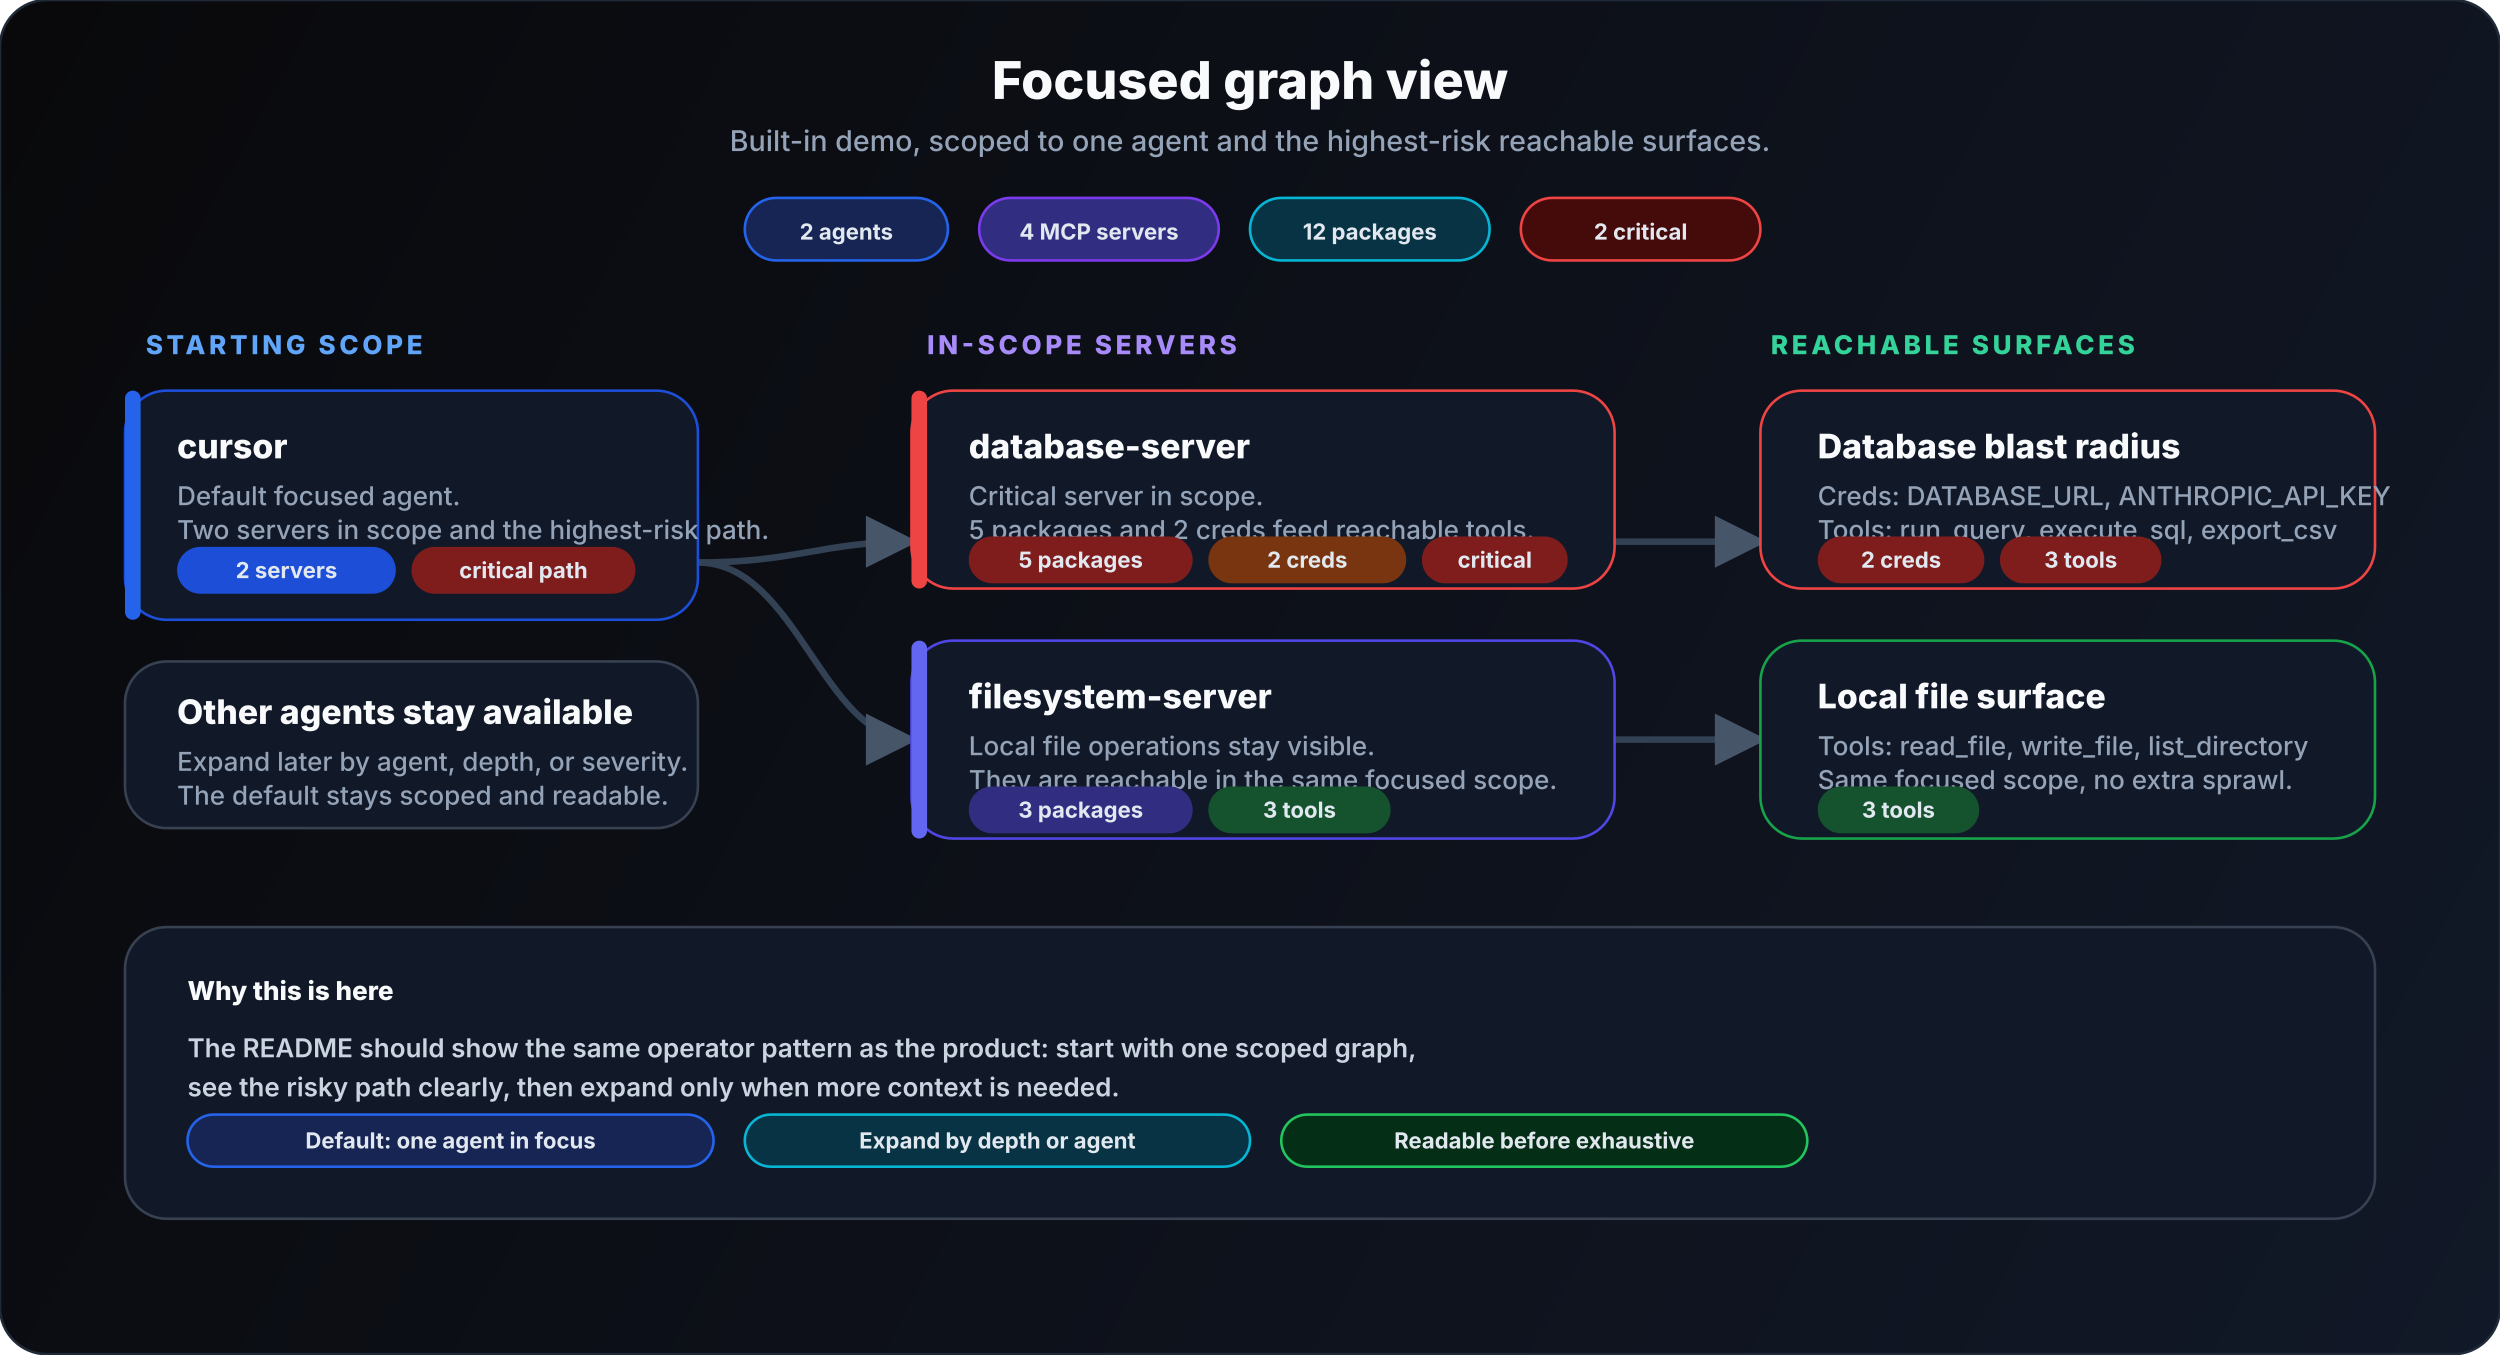
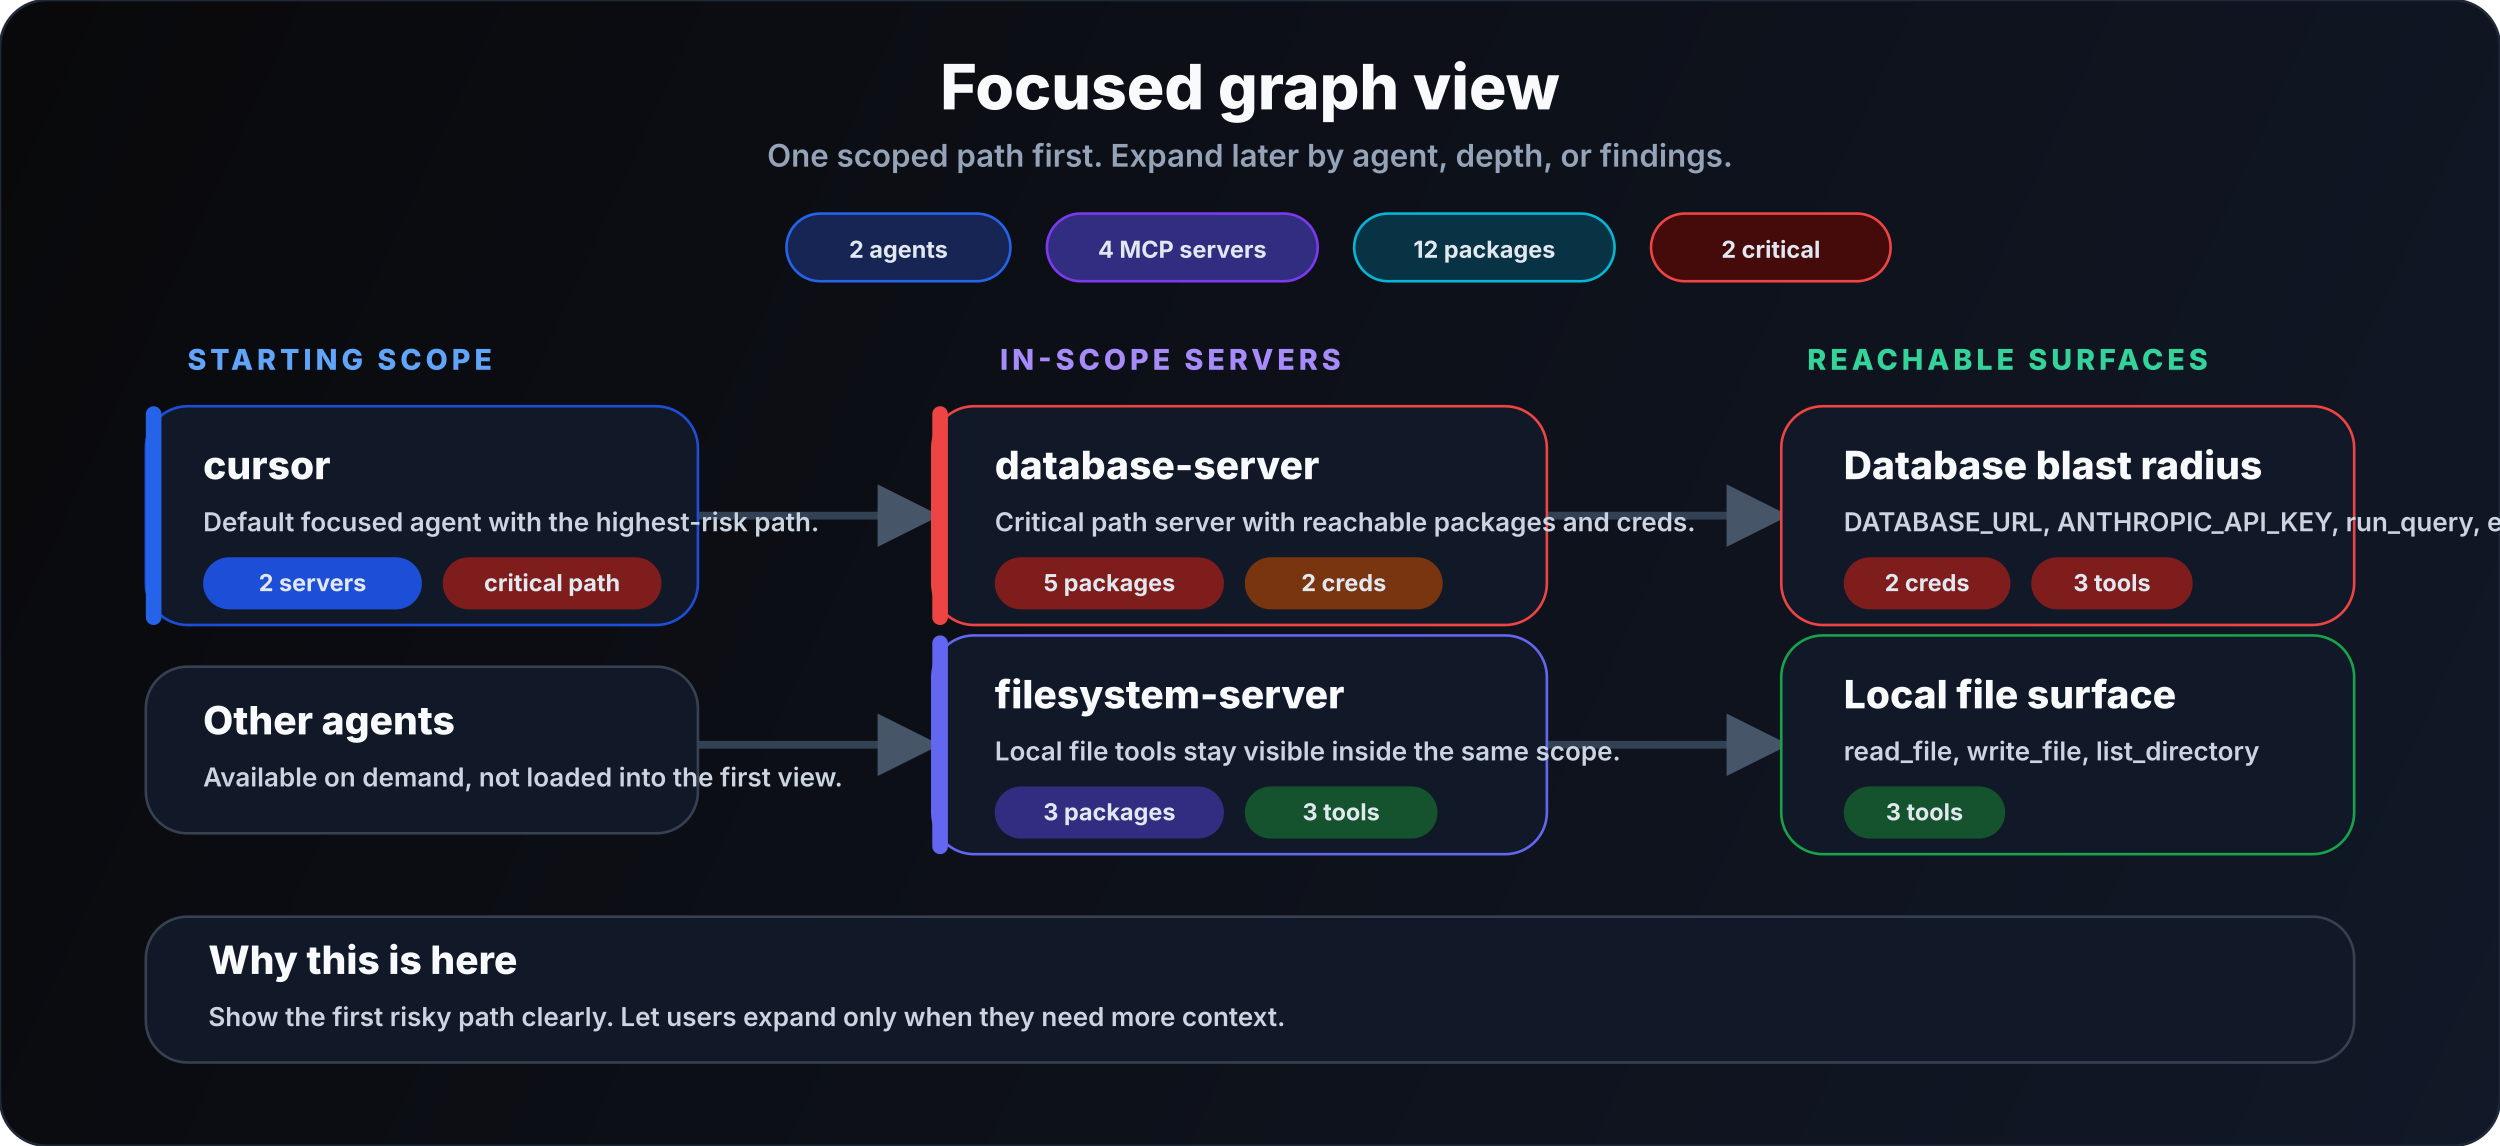
- <svg xmlns="http://www.w3.org/2000/svg" viewBox="0 0 960 520" fill="none">
+ <svg xmlns="http://www.w3.org/2000/svg" viewBox="0 0 960 440" fill="none">
  <style>
    text { font-family: system-ui, -apple-system, "Segoe UI", sans-serif; }
-     .title { font-size: 20px; font-weight: 800; fill: #f8fafc; }
-     .subtitle { font-size: 11px; font-weight: 500; fill: #94a3b8; }
-     .section { font-size: 10px; font-weight: 800; letter-spacing: 0.14em; }
-     .card-title { font-size: 13px; font-weight: 760; fill: #f8fafc; }
-     .copy { font-size: 10px; font-weight: 500; fill: #94a3b8; }
-     .pill { font-size: 8.5px; font-weight: 700; fill: #e2e8f0; }
-     .footer-title { font-size: 10px; font-weight: 800; fill: #f8fafc; }
-     .footer-copy { font-size: 10px; font-weight: 600; fill: #cbd5e1; }
+     .title { font-size: 24px; font-weight: 800; fill: #f8fafc; }
+     .subtitle { font-size: 12px; font-weight: 600; fill: #94a3b8; }
+     .section { font-size: 11px; font-weight: 800; letter-spacing: 0.14em; }
+     .card-title { font-size: 15px; font-weight: 760; fill: #f8fafc; }
+     .copy { font-size: 10px; font-weight: 600; fill: #cbd5e1; }
+     .pill { font-size: 9px; font-weight: 700; fill: #e2e8f0; }
  </style>
  <defs>
-     <linearGradient id="bg" x1="0" y1="0" x2="960" y2="520" gradientUnits="userSpaceOnUse">
+     <linearGradient id="bg" x1="0" y1="0" x2="960" y2="440" gradientUnits="userSpaceOnUse">
      <stop stop-color="#09090b" />
      <stop offset="1" stop-color="#111827" />
    </linearGradient>
    <marker id="arrow" viewBox="0 0 8 8" refX="7" refY="4" markerWidth="8" markerHeight="8" orient="auto">
      <path d="M0 0L8 4L0 8Z" fill="#475569" />
    </marker>
  </defs>
-   <rect width="960" height="520" rx="18" fill="url(#bg)" stroke="#1f2937" />
-   <text x="480" y="38" text-anchor="middle" class="title">Focused graph view</text>
-   <text x="480" y="58" text-anchor="middle" class="subtitle">Built-in demo, scoped to one agent and the highest-risk reachable surfaces.</text>
-   <rect x="286" y="76" width="78" height="24" rx="12" fill="#172554" stroke="#2563eb" />
-   <text x="325" y="92" text-anchor="middle" class="pill">2 agents</text>
-   <rect x="376" y="76" width="92" height="24" rx="12" fill="#312e81" stroke="#7c3aed" />
-   <text x="422" y="92" text-anchor="middle" class="pill">4 MCP servers</text>
-   <rect x="480" y="76" width="92" height="24" rx="12" fill="#083344" stroke="#06b6d4" />
-   <text x="526" y="92" text-anchor="middle" class="pill">12 packages</text>
-   <rect x="584" y="76" width="92" height="24" rx="12" fill="#450a0a" stroke="#ef4444" />
-   <text x="630" y="92" text-anchor="middle" class="pill">2 critical</text>
-   <text x="56" y="136" class="section" fill="#60a5fa">STARTING SCOPE</text>
-   <text x="356" y="136" class="section" fill="#a78bfa">IN-SCOPE SERVERS</text>
-   <text x="680" y="136" class="section" fill="#34d399">REACHABLE SURFACES</text>
-   <path d="M268 216C306 216 316 208 350 208" stroke="#334155" stroke-width="2.5" stroke-linecap="round" marker-end="url(#arrow)" />
-   <path d="M268 216C306 216 316 284 350 284" stroke="#334155" stroke-width="2.5" stroke-linecap="round" marker-end="url(#arrow)" />
-   <path d="M620 208C648 208 648 208 676 208" stroke="#334155" stroke-width="2.5" stroke-linecap="round" marker-end="url(#arrow)" />
-   <path d="M620 284C648 284 648 284 676 284" stroke="#334155" stroke-width="2.5" stroke-linecap="round" marker-end="url(#arrow)" />
-   <rect x="48" y="150" width="220" height="88" rx="16" fill="#111827" stroke="#1d4ed8" />
-   <rect x="48" y="150" width="6" height="88" rx="3" fill="#2563eb" />
-   <text x="68" y="176" class="card-title">cursor</text>
-   <text x="68" y="194" class="copy">
-     <tspan x="68" dy="0">Default focused agent.</tspan>
-     <tspan x="68" dy="13">Two servers in scope and the highest-risk path.</tspan>
-   </text>
-   <rect x="68" y="210" width="84" height="18" rx="9" fill="#1d4ed8" />
-   <text x="110" y="222" text-anchor="middle" class="pill">2 servers</text>
-   <rect x="158" y="210" width="86" height="18" rx="9" fill="#7f1d1d" />
-   <text x="201" y="222" text-anchor="middle" class="pill">critical path</text>
-   <rect x="48" y="254" width="220" height="64" rx="16" fill="#111827" stroke="#374151" />
-   <text x="68" y="278" class="card-title">Other agents stay available</text>
-   <text x="68" y="296" class="copy">
-     <tspan x="68" dy="0">Expand later by agent, depth, or severity.</tspan>
-     <tspan x="68" dy="13">The default stays scoped and readable.</tspan>
-   </text>
-   <rect x="350" y="150" width="270" height="76" rx="16" fill="#111827" stroke="#ef4444" />
-   <rect x="350" y="150" width="6" height="76" rx="3" fill="#ef4444" />
-   <text x="372" y="176" class="card-title">database-server</text>
-   <text x="372" y="194" class="copy">
-     <tspan x="372" dy="0">Critical server in scope.</tspan>
-     <tspan x="372" dy="13">5 packages and 2 creds feed reachable tools.</tspan>
-   </text>
-   <rect x="372" y="206" width="86" height="18" rx="9" fill="#7f1d1d" />
-   <text x="415" y="218" text-anchor="middle" class="pill">5 packages</text>
-   <rect x="464" y="206" width="76" height="18" rx="9" fill="#78350f" />
-   <text x="502" y="218" text-anchor="middle" class="pill">2 creds</text>
-   <rect x="546" y="206" width="56" height="18" rx="9" fill="#7f1d1d" />
-   <text x="574" y="218" text-anchor="middle" class="pill">critical</text>
-   <rect x="350" y="246" width="270" height="76" rx="16" fill="#111827" stroke="#4f46e5" />
-   <rect x="350" y="246" width="6" height="76" rx="3" fill="#6366f1" />
-   <text x="372" y="272" class="card-title">filesystem-server</text>
-   <text x="372" y="290" class="copy">
-     <tspan x="372" dy="0">Local file operations stay visible.</tspan>
-     <tspan x="372" dy="13">They are reachable in the same focused scope.</tspan>
-   </text>
-   <rect x="372" y="302" width="86" height="18" rx="9" fill="#312e81" />
-   <text x="415" y="314" text-anchor="middle" class="pill">3 packages</text>
-   <rect x="464" y="302" width="70" height="18" rx="9" fill="#14532d" />
-   <text x="499" y="314" text-anchor="middle" class="pill">3 tools</text>
-   <rect x="676" y="150" width="236" height="76" rx="16" fill="#111827" stroke="#ef4444" />
-   <text x="698" y="176" class="card-title">Database blast radius</text>
-   <text x="698" y="194" class="copy">
-     <tspan x="698" dy="0">Creds: DATABASE_URL, ANTHROPIC_API_KEY</tspan>
-     <tspan x="698" dy="13">Tools: run_query, execute_sql, export_csv</tspan>
-   </text>
-   <rect x="698" y="206" width="64" height="18" rx="9" fill="#7f1d1d" />
-   <text x="730" y="218" text-anchor="middle" class="pill">2 creds</text>
-   <rect x="768" y="206" width="62" height="18" rx="9" fill="#7f1d1d" />
-   <text x="799" y="218" text-anchor="middle" class="pill">3 tools</text>
-   <rect x="676" y="246" width="236" height="76" rx="16" fill="#111827" stroke="#16a34a" />
-   <text x="698" y="272" class="card-title">Local file surface</text>
-   <text x="698" y="290" class="copy">
-     <tspan x="698" dy="0">Tools: read_file, write_file, list_directory</tspan>
-     <tspan x="698" dy="13">Same focused scope, no extra sprawl.</tspan>
-   </text>
-   <rect x="698" y="302" width="62" height="18" rx="9" fill="#14532d" />
-   <text x="729" y="314" text-anchor="middle" class="pill">3 tools</text>
-   <rect x="48" y="356" width="864" height="112" rx="16" fill="#111827" stroke="#374151" />
-   <text x="72" y="384" class="footer-title">Why this is here</text>
-   <text x="72" y="406" class="footer-copy">
-     <tspan x="72" dy="0">The README should show the same operator pattern as the product: start with one scoped graph,</tspan>
-     <tspan x="72" dy="15">see the risky path clearly, then expand only when more context is needed.</tspan>
-   </text>
-   <rect x="72" y="428" width="202" height="20" rx="10" fill="#172554" stroke="#2563eb" />
-   <text x="173" y="441" text-anchor="middle" class="pill">Default: one agent in focus</text>
-   <rect x="286" y="428" width="194" height="20" rx="10" fill="#083344" stroke="#06b6d4" />
-   <text x="383" y="441" text-anchor="middle" class="pill">Expand by depth or agent</text>
-   <rect x="492" y="428" width="202" height="20" rx="10" fill="#052e16" stroke="#22c55e" />
-   <text x="593" y="441" text-anchor="middle" class="pill">Readable before exhaustive</text>
+   <rect width="960" height="440" rx="18" fill="url(#bg)" stroke="#1f2937" />
+   <text x="480" y="42" text-anchor="middle" class="title">Focused graph view</text>
+   <text x="480" y="64" text-anchor="middle" class="subtitle">One scoped path first. Expand later by agent, depth, or findings.</text>
+   <rect x="302" y="82" width="86" height="26" rx="13" fill="#172554" stroke="#2563eb" />
+   <text x="345" y="99" text-anchor="middle" class="pill">2 agents</text>
+   <rect x="402" y="82" width="104" height="26" rx="13" fill="#312e81" stroke="#7c3aed" />
+   <text x="454" y="99" text-anchor="middle" class="pill">4 MCP servers</text>
+   <rect x="520" y="82" width="100" height="26" rx="13" fill="#083344" stroke="#06b6d4" />
+   <text x="570" y="99" text-anchor="middle" class="pill">12 packages</text>
+   <rect x="634" y="82" width="92" height="26" rx="13" fill="#450a0a" stroke="#ef4444" />
+   <text x="680" y="99" text-anchor="middle" class="pill">2 critical</text>
+   <text x="72" y="142" class="section" fill="#60a5fa">STARTING SCOPE</text>
+   <text x="384" y="142" class="section" fill="#a78bfa">IN-SCOPE SERVERS</text>
+   <text x="694" y="142" class="section" fill="#34d399">REACHABLE SURFACES</text>
+   <path d="M268 198H358" stroke="#334155" stroke-width="3" stroke-linecap="round" marker-end="url(#arrow)" />
+   <path d="M268 286H358" stroke="#334155" stroke-width="3" stroke-linecap="round" marker-end="url(#arrow)" />
+   <path d="M594 198H684" stroke="#334155" stroke-width="3" stroke-linecap="round" marker-end="url(#arrow)" />
+   <path d="M594 286H684" stroke="#334155" stroke-width="3" stroke-linecap="round" marker-end="url(#arrow)" />
+   <rect x="56" y="156" width="212" height="84" rx="16" fill="#111827" stroke="#1d4ed8" />
+   <rect x="56" y="156" width="6" height="84" rx="3" fill="#2563eb" />
+   <text x="78" y="184" class="card-title">cursor</text>
+   <text x="78" y="204" class="copy">Default focused agent with the highest-risk path.</text>
+   <rect x="78" y="214" width="84" height="20" rx="10" fill="#1d4ed8" />
+   <text x="120" y="227" text-anchor="middle" class="pill">2 servers</text>
+   <rect x="170" y="214" width="84" height="20" rx="10" fill="#7f1d1d" />
+   <text x="212" y="227" text-anchor="middle" class="pill">critical path</text>
+   <rect x="56" y="256" width="212" height="64" rx="16" fill="#111827" stroke="#374151" />
+   <text x="78" y="282" class="card-title">Other agents</text>
+   <text x="78" y="302" class="copy">Available on demand, not loaded into the first view.</text>
+   <rect x="358" y="156" width="236" height="84" rx="16" fill="#111827" stroke="#ef4444" />
+   <rect x="358" y="156" width="6" height="84" rx="3" fill="#ef4444" />
+   <text x="382" y="184" class="card-title">database-server</text>
+   <text x="382" y="204" class="copy">Critical path server with reachable packages and creds.</text>
+   <rect x="382" y="214" width="88" height="20" rx="10" fill="#7f1d1d" />
+   <text x="426" y="227" text-anchor="middle" class="pill">5 packages</text>
+   <rect x="478" y="214" width="76" height="20" rx="10" fill="#78350f" />
+   <text x="516" y="227" text-anchor="middle" class="pill">2 creds</text>
+   <rect x="358" y="244" width="236" height="84" rx="16" fill="#111827" stroke="#6366f1" />
+   <rect x="358" y="244" width="6" height="84" rx="3" fill="#6366f1" />
+   <text x="382" y="272" class="card-title">filesystem-server</text>
+   <text x="382" y="292" class="copy">Local file tools stay visible inside the same scope.</text>
+   <rect x="382" y="302" width="88" height="20" rx="10" fill="#312e81" />
+   <text x="426" y="315" text-anchor="middle" class="pill">3 packages</text>
+   <rect x="478" y="302" width="74" height="20" rx="10" fill="#14532d" />
+   <text x="515" y="315" text-anchor="middle" class="pill">3 tools</text>
+   <rect x="684" y="156" width="220" height="84" rx="16" fill="#111827" stroke="#ef4444" />
+   <text x="708" y="184" class="card-title">Database blast radius</text>
+   <text x="708" y="204" class="copy">DATABASE_URL, ANTHROPIC_API_KEY, run_query, execute_sql</text>
+   <rect x="708" y="214" width="64" height="20" rx="10" fill="#7f1d1d" />
+   <text x="740" y="227" text-anchor="middle" class="pill">2 creds</text>
+   <rect x="780" y="214" width="62" height="20" rx="10" fill="#7f1d1d" />
+   <text x="811" y="227" text-anchor="middle" class="pill">3 tools</text>
+   <rect x="684" y="244" width="220" height="84" rx="16" fill="#111827" stroke="#16a34a" />
+   <text x="708" y="272" class="card-title">Local file surface</text>
+   <text x="708" y="292" class="copy">read_file, write_file, list_directory</text>
+   <rect x="708" y="302" width="62" height="20" rx="10" fill="#14532d" />
+   <text x="739" y="315" text-anchor="middle" class="pill">3 tools</text>
+   <rect x="56" y="352" width="848" height="56" rx="16" fill="#111827" stroke="#374151" />
+   <text x="80" y="374" class="card-title">Why this is here</text>
+   <text x="80" y="394" class="copy">Show the first risky path clearly. Let users expand only when they need more context.</text>
</svg>
